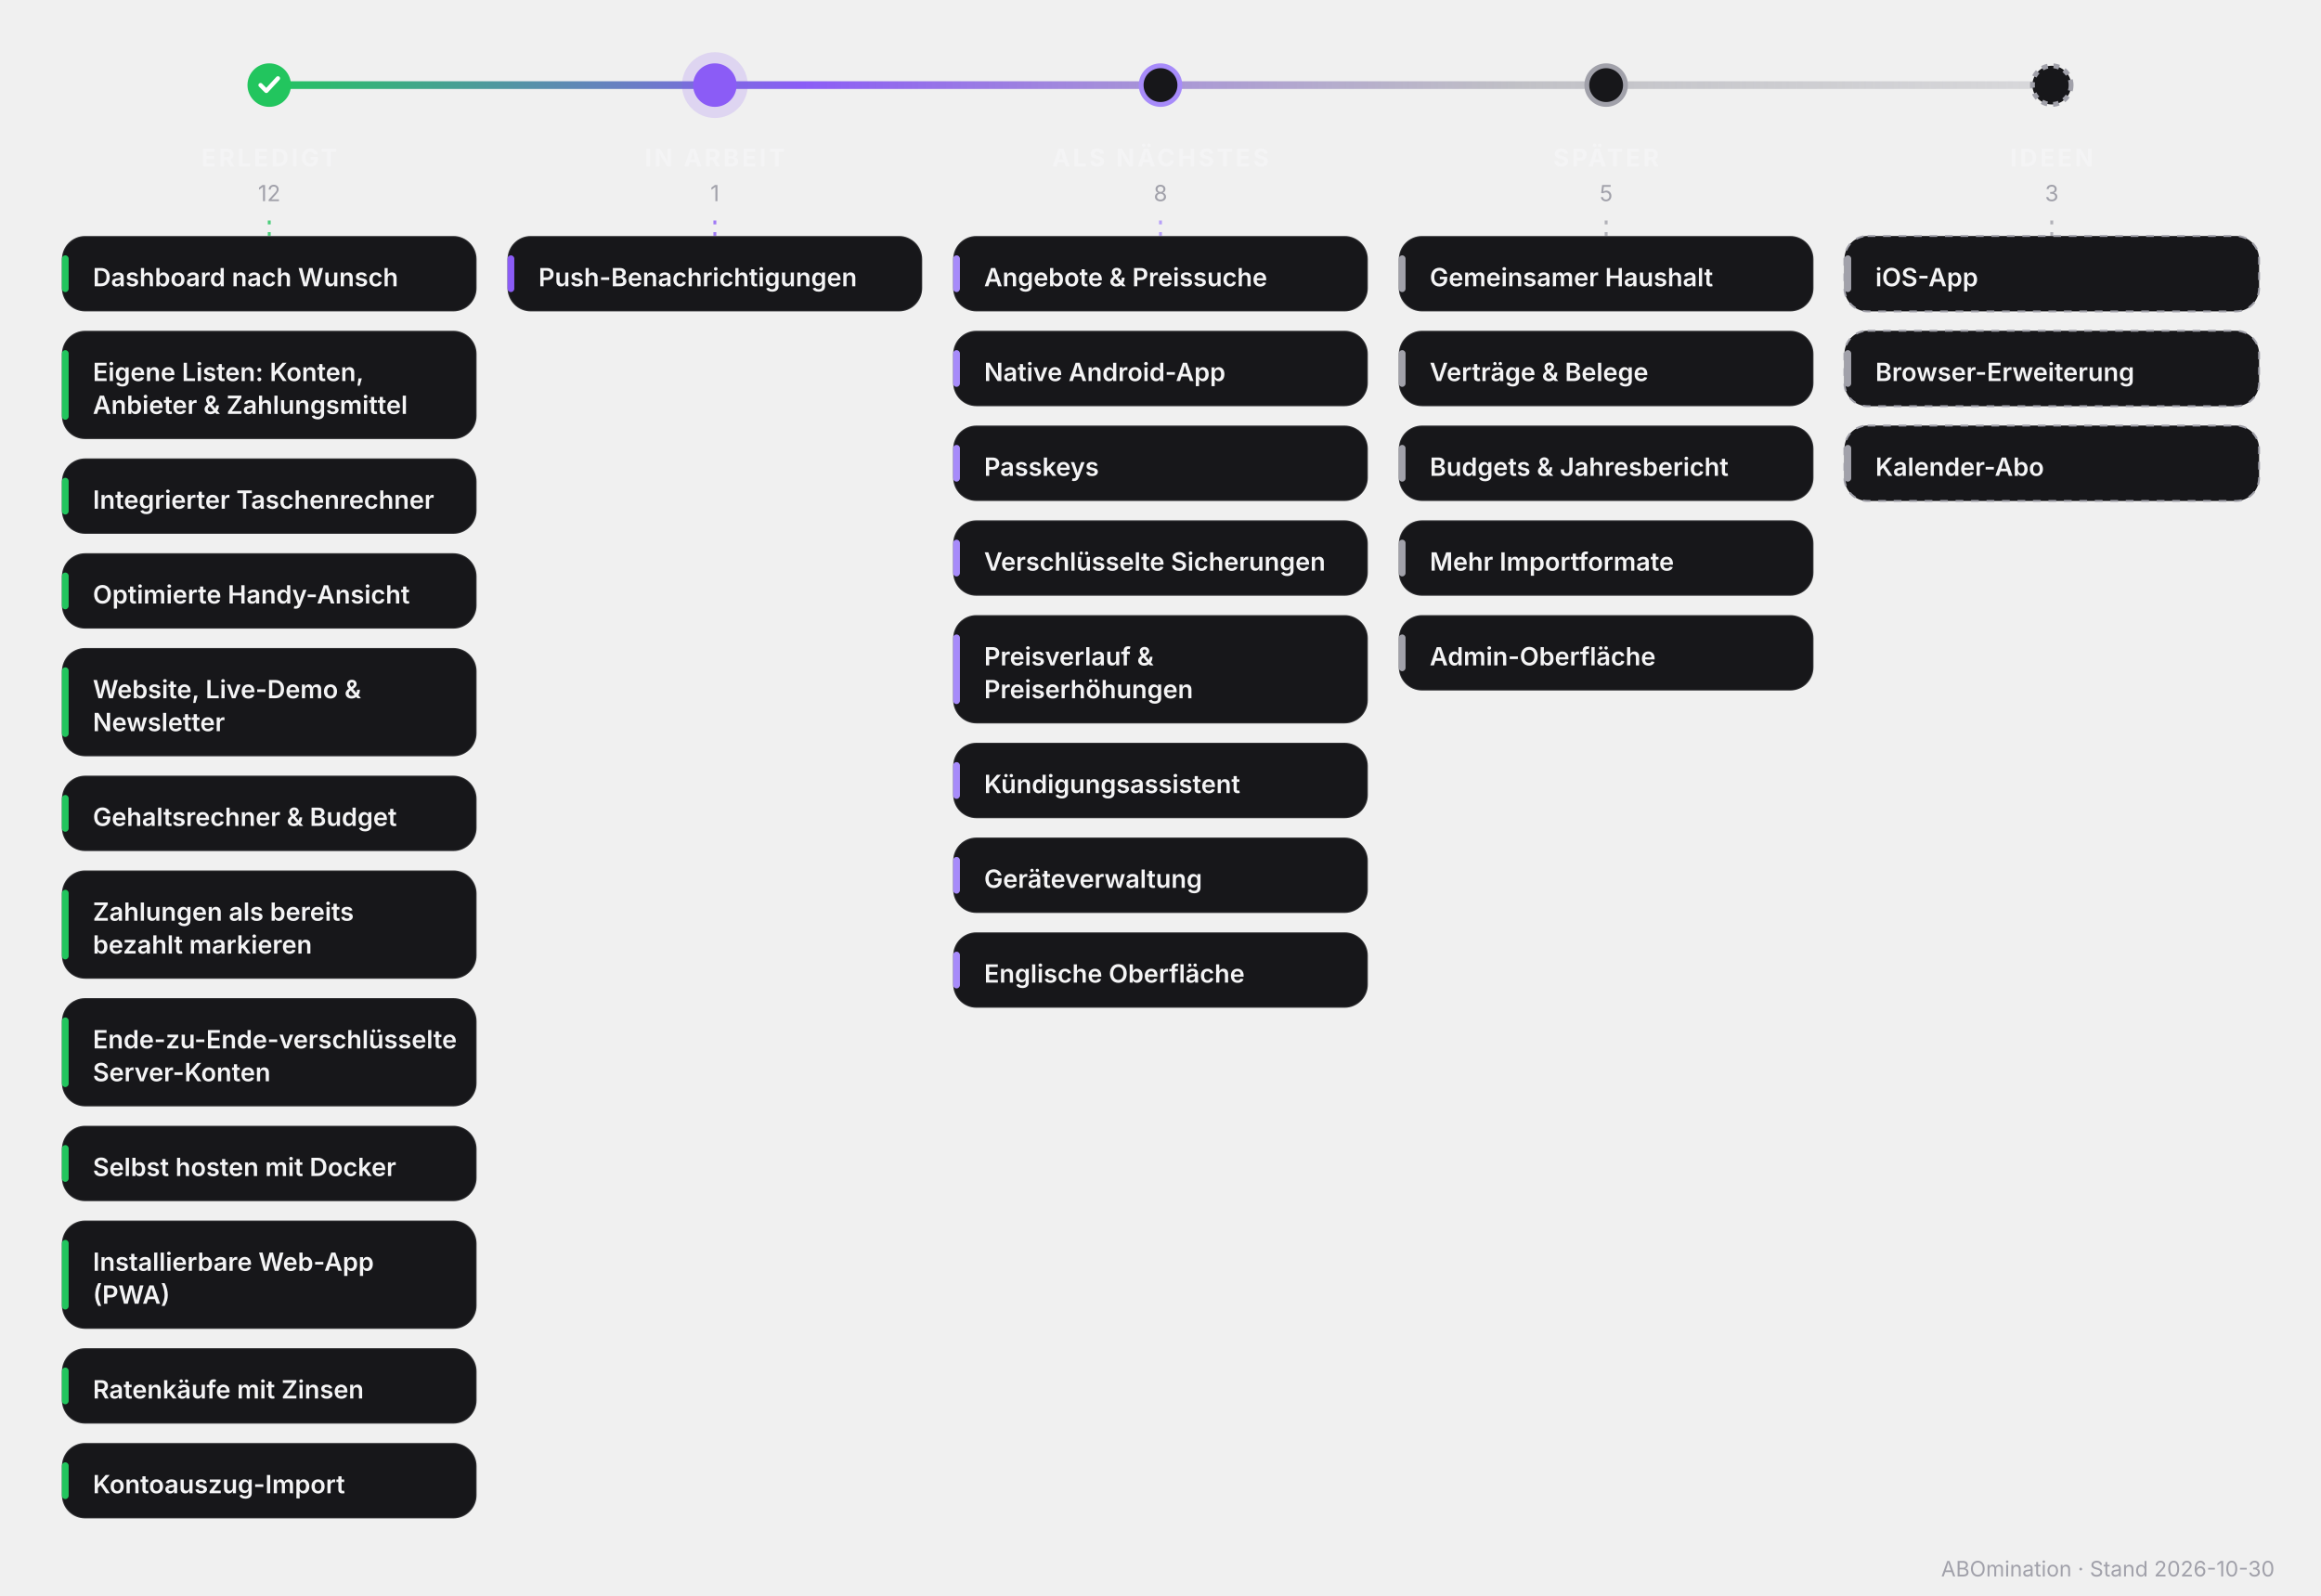
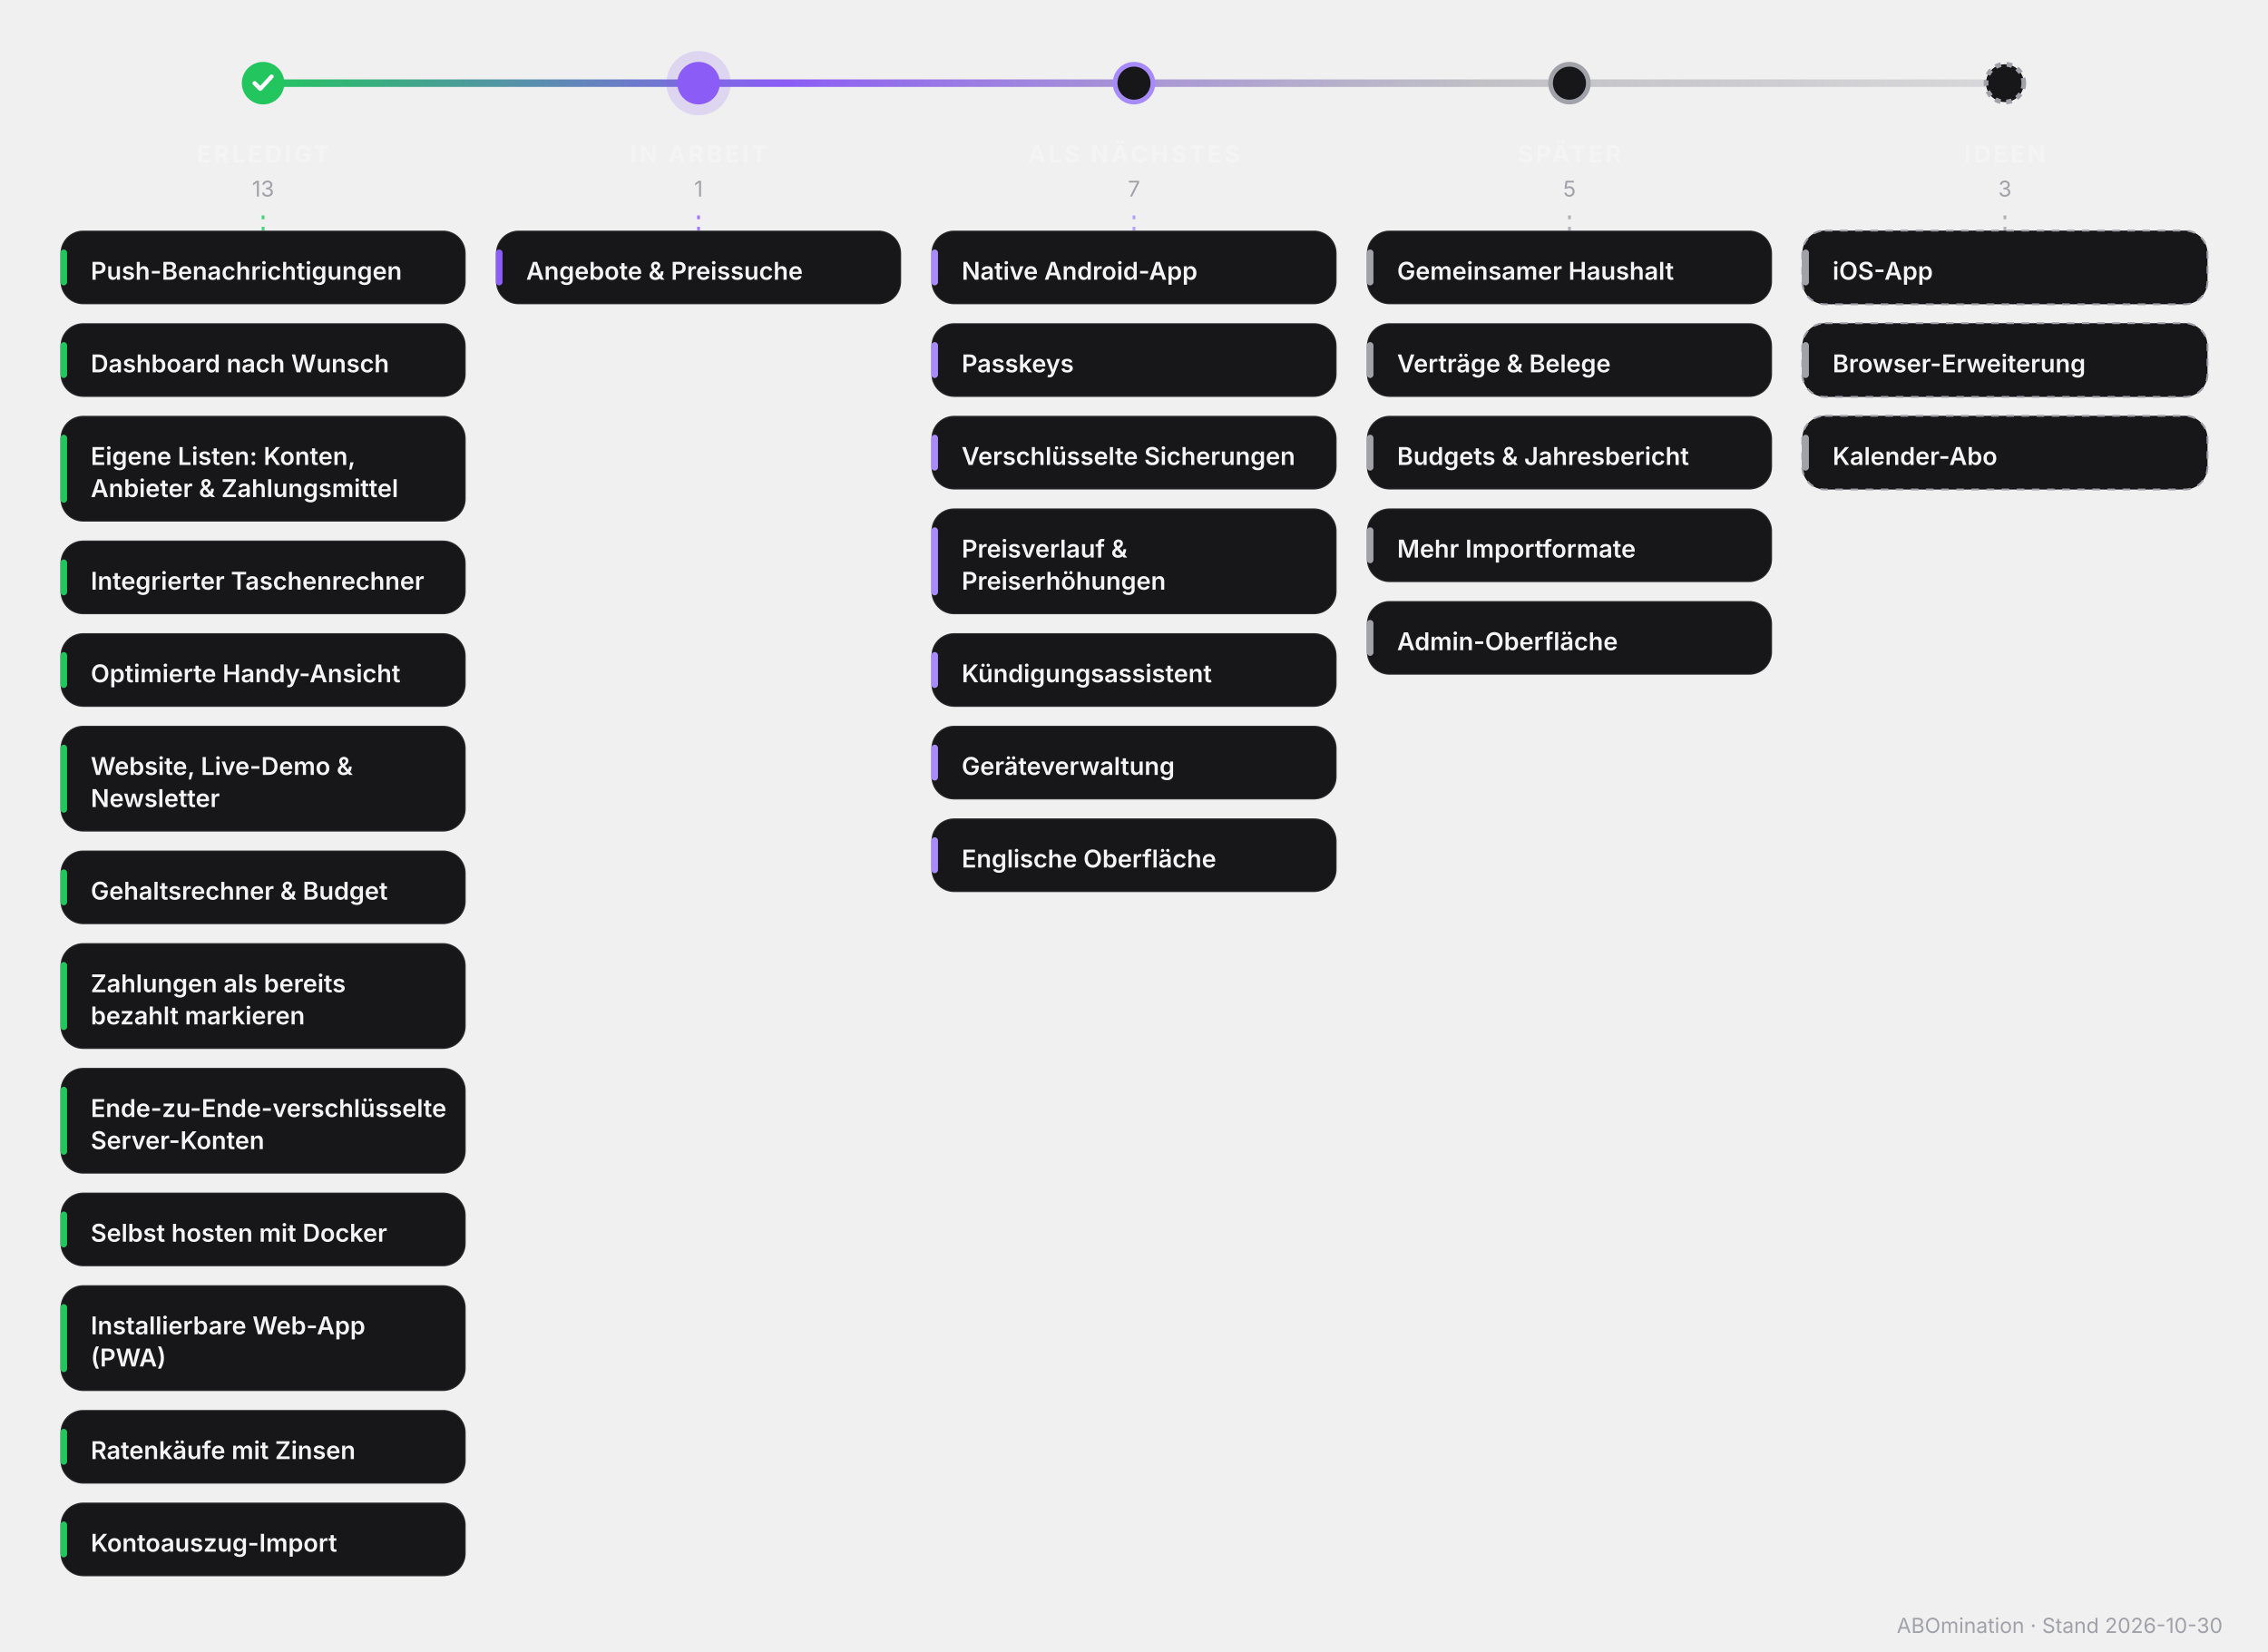
- <svg xmlns="http://www.w3.org/2000/svg" width="1200" height="825" viewBox="0 0 1200 825" role="img" aria-label="Roadmap-Übersicht">
+ <svg xmlns="http://www.w3.org/2000/svg" width="1200" height="874" viewBox="0 0 1200 874" role="img" aria-label="Roadmap-Übersicht">
  <defs>
    <linearGradient id="track" x1="0" x2="1">
      <stop offset="0" stop-color="#22c55e" />
      <stop offset="0.3" stop-color="#8b5cf6" />
      <stop offset="0.7" stop-color="#a1a1aa" stop-opacity="0.6" />
      <stop offset="1" stop-color="#a1a1aa" stop-opacity="0.3" />
    </linearGradient>
  </defs>
  <rect x="139.2" y="42" width="921.6" height="4" rx="2" fill="url(#track)" />
  <circle cx="139.2" cy="44" r="10" fill="#22c55e" stroke="#22c55e" stroke-width="2.5" />
  <path d="M134.7 44 l3 3 l6 -6.5" fill="none" stroke="#fff" stroke-width="2.2" stroke-linecap="round" stroke-linejoin="round" />
  <text x="139.2" y="86" text-anchor="middle" font-family="Inter, 'Segoe UI', system-ui, -apple-system, Helvetica, Arial, sans-serif" font-size="12.5" font-weight="700" letter-spacing="1.4" fill="#f4f4f5">ERLEDIGT</text>
-   <text x="139.2" y="104" text-anchor="middle" font-family="Inter, 'Segoe UI', system-ui, -apple-system, Helvetica, Arial, sans-serif" font-size="11.5" fill="#a1a1aa">12</text>
+   <text x="139.2" y="104" text-anchor="middle" font-family="Inter, 'Segoe UI', system-ui, -apple-system, Helvetica, Arial, sans-serif" font-size="11.5" fill="#a1a1aa">13</text>
  <line x1="139.2" y1="114" x2="139.2" y2="122" stroke="#22c55e" stroke-width="1.5" stroke-dasharray="2 4" stroke-opacity="0.8" />
  <g>
    <rect x="32" y="122" width="214.4" height="39" rx="12" fill="#17171a" stroke="rgba(244,244,245,0.12)" />
    <rect x="32" y="132" width="3.5" height="19" rx="1.75" fill="#22c55e" />
-     <text x="48" y="148" font-family="Inter, 'Segoe UI', system-ui, -apple-system, Helvetica, Arial, sans-serif" font-size="13" font-weight="600" fill="#f4f4f5">Dashboard nach Wunsch</text>
+     <text x="48" y="148" font-family="Inter, 'Segoe UI', system-ui, -apple-system, Helvetica, Arial, sans-serif" font-size="13" font-weight="600" fill="#f4f4f5">Push-Benachrichtigungen</text>
  </g>
  <g>
-     <rect x="32" y="171" width="214.4" height="56" rx="12" fill="#17171a" stroke="rgba(244,244,245,0.12)" />
-     <rect x="32" y="181" width="3.5" height="36" rx="1.75" fill="#22c55e" />
-     <text x="48" y="197" font-family="Inter, 'Segoe UI', system-ui, -apple-system, Helvetica, Arial, sans-serif" font-size="13" font-weight="600" fill="#f4f4f5">Eigene Listen: Konten,</text>
-     <text x="48" y="214" font-family="Inter, 'Segoe UI', system-ui, -apple-system, Helvetica, Arial, sans-serif" font-size="13" font-weight="600" fill="#f4f4f5">Anbieter &amp; Zahlungsmittel</text>
+     <rect x="32" y="171" width="214.4" height="39" rx="12" fill="#17171a" stroke="rgba(244,244,245,0.12)" />
+     <rect x="32" y="181" width="3.5" height="19" rx="1.75" fill="#22c55e" />
+     <text x="48" y="197" font-family="Inter, 'Segoe UI', system-ui, -apple-system, Helvetica, Arial, sans-serif" font-size="13" font-weight="600" fill="#f4f4f5">Dashboard nach Wunsch</text>
  </g>
  <g>
-     <rect x="32" y="237" width="214.4" height="39" rx="12" fill="#17171a" stroke="rgba(244,244,245,0.12)" />
-     <rect x="32" y="247" width="3.5" height="19" rx="1.75" fill="#22c55e" />
-     <text x="48" y="263" font-family="Inter, 'Segoe UI', system-ui, -apple-system, Helvetica, Arial, sans-serif" font-size="13" font-weight="600" fill="#f4f4f5">Integrierter Taschenrechner</text>
+     <rect x="32" y="220" width="214.4" height="56" rx="12" fill="#17171a" stroke="rgba(244,244,245,0.12)" />
+     <rect x="32" y="230" width="3.5" height="36" rx="1.75" fill="#22c55e" />
+     <text x="48" y="246" font-family="Inter, 'Segoe UI', system-ui, -apple-system, Helvetica, Arial, sans-serif" font-size="13" font-weight="600" fill="#f4f4f5">Eigene Listen: Konten,</text>
+     <text x="48" y="263" font-family="Inter, 'Segoe UI', system-ui, -apple-system, Helvetica, Arial, sans-serif" font-size="13" font-weight="600" fill="#f4f4f5">Anbieter &amp; Zahlungsmittel</text>
  </g>
  <g>
    <rect x="32" y="286" width="214.4" height="39" rx="12" fill="#17171a" stroke="rgba(244,244,245,0.12)" />
    <rect x="32" y="296" width="3.5" height="19" rx="1.75" fill="#22c55e" />
-     <text x="48" y="312" font-family="Inter, 'Segoe UI', system-ui, -apple-system, Helvetica, Arial, sans-serif" font-size="13" font-weight="600" fill="#f4f4f5">Optimierte Handy-Ansicht</text>
+     <text x="48" y="312" font-family="Inter, 'Segoe UI', system-ui, -apple-system, Helvetica, Arial, sans-serif" font-size="13" font-weight="600" fill="#f4f4f5">Integrierter Taschenrechner</text>
  </g>
  <g>
-     <rect x="32" y="335" width="214.4" height="56" rx="12" fill="#17171a" stroke="rgba(244,244,245,0.12)" />
-     <rect x="32" y="345" width="3.5" height="36" rx="1.75" fill="#22c55e" />
-     <text x="48" y="361" font-family="Inter, 'Segoe UI', system-ui, -apple-system, Helvetica, Arial, sans-serif" font-size="13" font-weight="600" fill="#f4f4f5">Website, Live-Demo &amp;</text>
-     <text x="48" y="378" font-family="Inter, 'Segoe UI', system-ui, -apple-system, Helvetica, Arial, sans-serif" font-size="13" font-weight="600" fill="#f4f4f5">Newsletter</text>
+     <rect x="32" y="335" width="214.4" height="39" rx="12" fill="#17171a" stroke="rgba(244,244,245,0.12)" />
+     <rect x="32" y="345" width="3.5" height="19" rx="1.75" fill="#22c55e" />
+     <text x="48" y="361" font-family="Inter, 'Segoe UI', system-ui, -apple-system, Helvetica, Arial, sans-serif" font-size="13" font-weight="600" fill="#f4f4f5">Optimierte Handy-Ansicht</text>
  </g>
  <g>
-     <rect x="32" y="401" width="214.4" height="39" rx="12" fill="#17171a" stroke="rgba(244,244,245,0.12)" />
-     <rect x="32" y="411" width="3.5" height="19" rx="1.75" fill="#22c55e" />
-     <text x="48" y="427" font-family="Inter, 'Segoe UI', system-ui, -apple-system, Helvetica, Arial, sans-serif" font-size="13" font-weight="600" fill="#f4f4f5">Gehaltsrechner &amp; Budget</text>
+     <rect x="32" y="384" width="214.4" height="56" rx="12" fill="#17171a" stroke="rgba(244,244,245,0.12)" />
+     <rect x="32" y="394" width="3.5" height="36" rx="1.75" fill="#22c55e" />
+     <text x="48" y="410" font-family="Inter, 'Segoe UI', system-ui, -apple-system, Helvetica, Arial, sans-serif" font-size="13" font-weight="600" fill="#f4f4f5">Website, Live-Demo &amp;</text>
+     <text x="48" y="427" font-family="Inter, 'Segoe UI', system-ui, -apple-system, Helvetica, Arial, sans-serif" font-size="13" font-weight="600" fill="#f4f4f5">Newsletter</text>
  </g>
  <g>
-     <rect x="32" y="450" width="214.4" height="56" rx="12" fill="#17171a" stroke="rgba(244,244,245,0.12)" />
-     <rect x="32" y="460" width="3.5" height="36" rx="1.75" fill="#22c55e" />
-     <text x="48" y="476" font-family="Inter, 'Segoe UI', system-ui, -apple-system, Helvetica, Arial, sans-serif" font-size="13" font-weight="600" fill="#f4f4f5">Zahlungen als bereits</text>
-     <text x="48" y="493" font-family="Inter, 'Segoe UI', system-ui, -apple-system, Helvetica, Arial, sans-serif" font-size="13" font-weight="600" fill="#f4f4f5">bezahlt markieren</text>
+     <rect x="32" y="450" width="214.4" height="39" rx="12" fill="#17171a" stroke="rgba(244,244,245,0.12)" />
+     <rect x="32" y="460" width="3.5" height="19" rx="1.75" fill="#22c55e" />
+     <text x="48" y="476" font-family="Inter, 'Segoe UI', system-ui, -apple-system, Helvetica, Arial, sans-serif" font-size="13" font-weight="600" fill="#f4f4f5">Gehaltsrechner &amp; Budget</text>
  </g>
  <g>
-     <rect x="32" y="516" width="214.4" height="56" rx="12" fill="#17171a" stroke="rgba(244,244,245,0.12)" />
-     <rect x="32" y="526" width="3.5" height="36" rx="1.75" fill="#22c55e" />
-     <text x="48" y="542" font-family="Inter, 'Segoe UI', system-ui, -apple-system, Helvetica, Arial, sans-serif" font-size="13" font-weight="600" fill="#f4f4f5">Ende-zu-Ende-verschlüsselte</text>
-     <text x="48" y="559" font-family="Inter, 'Segoe UI', system-ui, -apple-system, Helvetica, Arial, sans-serif" font-size="13" font-weight="600" fill="#f4f4f5">Server-Konten</text>
+     <rect x="32" y="499" width="214.4" height="56" rx="12" fill="#17171a" stroke="rgba(244,244,245,0.12)" />
+     <rect x="32" y="509" width="3.5" height="36" rx="1.75" fill="#22c55e" />
+     <text x="48" y="525" font-family="Inter, 'Segoe UI', system-ui, -apple-system, Helvetica, Arial, sans-serif" font-size="13" font-weight="600" fill="#f4f4f5">Zahlungen als bereits</text>
+     <text x="48" y="542" font-family="Inter, 'Segoe UI', system-ui, -apple-system, Helvetica, Arial, sans-serif" font-size="13" font-weight="600" fill="#f4f4f5">bezahlt markieren</text>
  </g>
  <g>
-     <rect x="32" y="582" width="214.4" height="39" rx="12" fill="#17171a" stroke="rgba(244,244,245,0.12)" />
-     <rect x="32" y="592" width="3.5" height="19" rx="1.75" fill="#22c55e" />
-     <text x="48" y="608" font-family="Inter, 'Segoe UI', system-ui, -apple-system, Helvetica, Arial, sans-serif" font-size="13" font-weight="600" fill="#f4f4f5">Selbst hosten mit Docker</text>
+     <rect x="32" y="565" width="214.4" height="56" rx="12" fill="#17171a" stroke="rgba(244,244,245,0.12)" />
+     <rect x="32" y="575" width="3.5" height="36" rx="1.75" fill="#22c55e" />
+     <text x="48" y="591" font-family="Inter, 'Segoe UI', system-ui, -apple-system, Helvetica, Arial, sans-serif" font-size="13" font-weight="600" fill="#f4f4f5">Ende-zu-Ende-verschlüsselte</text>
+     <text x="48" y="608" font-family="Inter, 'Segoe UI', system-ui, -apple-system, Helvetica, Arial, sans-serif" font-size="13" font-weight="600" fill="#f4f4f5">Server-Konten</text>
  </g>
  <g>
-     <rect x="32" y="631" width="214.4" height="56" rx="12" fill="#17171a" stroke="rgba(244,244,245,0.12)" />
-     <rect x="32" y="641" width="3.5" height="36" rx="1.75" fill="#22c55e" />
-     <text x="48" y="657" font-family="Inter, 'Segoe UI', system-ui, -apple-system, Helvetica, Arial, sans-serif" font-size="13" font-weight="600" fill="#f4f4f5">Installierbare Web-App</text>
-     <text x="48" y="674" font-family="Inter, 'Segoe UI', system-ui, -apple-system, Helvetica, Arial, sans-serif" font-size="13" font-weight="600" fill="#f4f4f5">(PWA)</text>
+     <rect x="32" y="631" width="214.4" height="39" rx="12" fill="#17171a" stroke="rgba(244,244,245,0.12)" />
+     <rect x="32" y="641" width="3.5" height="19" rx="1.75" fill="#22c55e" />
+     <text x="48" y="657" font-family="Inter, 'Segoe UI', system-ui, -apple-system, Helvetica, Arial, sans-serif" font-size="13" font-weight="600" fill="#f4f4f5">Selbst hosten mit Docker</text>
  </g>
  <g>
-     <rect x="32" y="697" width="214.4" height="39" rx="12" fill="#17171a" stroke="rgba(244,244,245,0.12)" />
-     <rect x="32" y="707" width="3.5" height="19" rx="1.75" fill="#22c55e" />
-     <text x="48" y="723" font-family="Inter, 'Segoe UI', system-ui, -apple-system, Helvetica, Arial, sans-serif" font-size="13" font-weight="600" fill="#f4f4f5">Ratenkäufe mit Zinsen</text>
+     <rect x="32" y="680" width="214.4" height="56" rx="12" fill="#17171a" stroke="rgba(244,244,245,0.12)" />
+     <rect x="32" y="690" width="3.5" height="36" rx="1.75" fill="#22c55e" />
+     <text x="48" y="706" font-family="Inter, 'Segoe UI', system-ui, -apple-system, Helvetica, Arial, sans-serif" font-size="13" font-weight="600" fill="#f4f4f5">Installierbare Web-App</text>
+     <text x="48" y="723" font-family="Inter, 'Segoe UI', system-ui, -apple-system, Helvetica, Arial, sans-serif" font-size="13" font-weight="600" fill="#f4f4f5">(PWA)</text>
  </g>
  <g>
    <rect x="32" y="746" width="214.4" height="39" rx="12" fill="#17171a" stroke="rgba(244,244,245,0.12)" />
    <rect x="32" y="756" width="3.5" height="19" rx="1.75" fill="#22c55e" />
-     <text x="48" y="772" font-family="Inter, 'Segoe UI', system-ui, -apple-system, Helvetica, Arial, sans-serif" font-size="13" font-weight="600" fill="#f4f4f5">Kontoauszug-Import</text>
+     <text x="48" y="772" font-family="Inter, 'Segoe UI', system-ui, -apple-system, Helvetica, Arial, sans-serif" font-size="13" font-weight="600" fill="#f4f4f5">Ratenkäufe mit Zinsen</text>
+   </g>
+   <g>
+     <rect x="32" y="795" width="214.4" height="39" rx="12" fill="#17171a" stroke="rgba(244,244,245,0.12)" />
+     <rect x="32" y="805" width="3.5" height="19" rx="1.75" fill="#22c55e" />
+     <text x="48" y="821" font-family="Inter, 'Segoe UI', system-ui, -apple-system, Helvetica, Arial, sans-serif" font-size="13" font-weight="600" fill="#f4f4f5">Kontoauszug-Import</text>
  </g>
  <circle cx="369.6" cy="44" r="17" fill="#8b5cf6" fill-opacity="0.18" />
  <circle cx="369.6" cy="44" r="10" fill="#8b5cf6" stroke="#8b5cf6" stroke-width="2.5" />
  <text x="369.6" y="86" text-anchor="middle" font-family="Inter, 'Segoe UI', system-ui, -apple-system, Helvetica, Arial, sans-serif" font-size="12.5" font-weight="700" letter-spacing="1.4" fill="#f4f4f5">IN ARBEIT</text>
  <text x="369.6" y="104" text-anchor="middle" font-family="Inter, 'Segoe UI', system-ui, -apple-system, Helvetica, Arial, sans-serif" font-size="11.5" fill="#a1a1aa">1</text>
  <line x1="369.6" y1="114" x2="369.6" y2="122" stroke="#8b5cf6" stroke-width="1.5" stroke-dasharray="2 4" stroke-opacity="0.8" />
  <g>
    <rect x="262.4" y="122" width="214.4" height="39" rx="12" fill="#17171a" stroke="rgba(244,244,245,0.12)" />
    <rect x="262.4" y="132" width="3.5" height="19" rx="1.75" fill="#8b5cf6" />
-     <text x="278.4" y="148" font-family="Inter, 'Segoe UI', system-ui, -apple-system, Helvetica, Arial, sans-serif" font-size="13" font-weight="600" fill="#f4f4f5">Push-Benachrichtigungen</text>
+     <text x="278.4" y="148" font-family="Inter, 'Segoe UI', system-ui, -apple-system, Helvetica, Arial, sans-serif" font-size="13" font-weight="600" fill="#f4f4f5">Angebote &amp; Preissuche</text>
  </g>
  <circle cx="600" cy="44" r="10" fill="#17171a" stroke="#a78bfa" stroke-width="2.5" />
  <text x="600" y="86" text-anchor="middle" font-family="Inter, 'Segoe UI', system-ui, -apple-system, Helvetica, Arial, sans-serif" font-size="12.5" font-weight="700" letter-spacing="1.4" fill="#f4f4f5">ALS NÄCHSTES</text>
-   <text x="600" y="104" text-anchor="middle" font-family="Inter, 'Segoe UI', system-ui, -apple-system, Helvetica, Arial, sans-serif" font-size="11.5" fill="#a1a1aa">8</text>
+   <text x="600" y="104" text-anchor="middle" font-family="Inter, 'Segoe UI', system-ui, -apple-system, Helvetica, Arial, sans-serif" font-size="11.5" fill="#a1a1aa">7</text>
  <line x1="600" y1="114" x2="600" y2="122" stroke="#a78bfa" stroke-width="1.5" stroke-dasharray="2 4" stroke-opacity="0.8" />
  <g>
    <rect x="492.8" y="122" width="214.4" height="39" rx="12" fill="#17171a" stroke="rgba(244,244,245,0.12)" />
    <rect x="492.8" y="132" width="3.5" height="19" rx="1.75" fill="#a78bfa" />
-     <text x="508.8" y="148" font-family="Inter, 'Segoe UI', system-ui, -apple-system, Helvetica, Arial, sans-serif" font-size="13" font-weight="600" fill="#f4f4f5">Angebote &amp; Preissuche</text>
+     <text x="508.8" y="148" font-family="Inter, 'Segoe UI', system-ui, -apple-system, Helvetica, Arial, sans-serif" font-size="13" font-weight="600" fill="#f4f4f5">Native Android-App</text>
  </g>
  <g>
    <rect x="492.8" y="171" width="214.4" height="39" rx="12" fill="#17171a" stroke="rgba(244,244,245,0.12)" />
    <rect x="492.8" y="181" width="3.5" height="19" rx="1.75" fill="#a78bfa" />
-     <text x="508.8" y="197" font-family="Inter, 'Segoe UI', system-ui, -apple-system, Helvetica, Arial, sans-serif" font-size="13" font-weight="600" fill="#f4f4f5">Native Android-App</text>
+     <text x="508.8" y="197" font-family="Inter, 'Segoe UI', system-ui, -apple-system, Helvetica, Arial, sans-serif" font-size="13" font-weight="600" fill="#f4f4f5">Passkeys</text>
  </g>
  <g>
    <rect x="492.8" y="220" width="214.4" height="39" rx="12" fill="#17171a" stroke="rgba(244,244,245,0.12)" />
    <rect x="492.8" y="230" width="3.5" height="19" rx="1.75" fill="#a78bfa" />
-     <text x="508.8" y="246" font-family="Inter, 'Segoe UI', system-ui, -apple-system, Helvetica, Arial, sans-serif" font-size="13" font-weight="600" fill="#f4f4f5">Passkeys</text>
+     <text x="508.8" y="246" font-family="Inter, 'Segoe UI', system-ui, -apple-system, Helvetica, Arial, sans-serif" font-size="13" font-weight="600" fill="#f4f4f5">Verschlüsselte Sicherungen</text>
  </g>
  <g>
-     <rect x="492.8" y="269" width="214.4" height="39" rx="12" fill="#17171a" stroke="rgba(244,244,245,0.12)" />
-     <rect x="492.8" y="279" width="3.5" height="19" rx="1.75" fill="#a78bfa" />
-     <text x="508.8" y="295" font-family="Inter, 'Segoe UI', system-ui, -apple-system, Helvetica, Arial, sans-serif" font-size="13" font-weight="600" fill="#f4f4f5">Verschlüsselte Sicherungen</text>
+     <rect x="492.8" y="269" width="214.4" height="56" rx="12" fill="#17171a" stroke="rgba(244,244,245,0.12)" />
+     <rect x="492.8" y="279" width="3.5" height="36" rx="1.75" fill="#a78bfa" />
+     <text x="508.8" y="295" font-family="Inter, 'Segoe UI', system-ui, -apple-system, Helvetica, Arial, sans-serif" font-size="13" font-weight="600" fill="#f4f4f5">Preisverlauf &amp;</text>
+     <text x="508.8" y="312" font-family="Inter, 'Segoe UI', system-ui, -apple-system, Helvetica, Arial, sans-serif" font-size="13" font-weight="600" fill="#f4f4f5">Preiserhöhungen</text>
  </g>
  <g>
-     <rect x="492.8" y="318" width="214.4" height="56" rx="12" fill="#17171a" stroke="rgba(244,244,245,0.12)" />
-     <rect x="492.8" y="328" width="3.5" height="36" rx="1.75" fill="#a78bfa" />
-     <text x="508.8" y="344" font-family="Inter, 'Segoe UI', system-ui, -apple-system, Helvetica, Arial, sans-serif" font-size="13" font-weight="600" fill="#f4f4f5">Preisverlauf &amp;</text>
-     <text x="508.8" y="361" font-family="Inter, 'Segoe UI', system-ui, -apple-system, Helvetica, Arial, sans-serif" font-size="13" font-weight="600" fill="#f4f4f5">Preiserhöhungen</text>
+     <rect x="492.8" y="335" width="214.4" height="39" rx="12" fill="#17171a" stroke="rgba(244,244,245,0.12)" />
+     <rect x="492.8" y="345" width="3.5" height="19" rx="1.75" fill="#a78bfa" />
+     <text x="508.8" y="361" font-family="Inter, 'Segoe UI', system-ui, -apple-system, Helvetica, Arial, sans-serif" font-size="13" font-weight="600" fill="#f4f4f5">Kündigungsassistent</text>
  </g>
  <g>
    <rect x="492.8" y="384" width="214.4" height="39" rx="12" fill="#17171a" stroke="rgba(244,244,245,0.12)" />
    <rect x="492.8" y="394" width="3.5" height="19" rx="1.75" fill="#a78bfa" />
-     <text x="508.8" y="410" font-family="Inter, 'Segoe UI', system-ui, -apple-system, Helvetica, Arial, sans-serif" font-size="13" font-weight="600" fill="#f4f4f5">Kündigungsassistent</text>
+     <text x="508.8" y="410" font-family="Inter, 'Segoe UI', system-ui, -apple-system, Helvetica, Arial, sans-serif" font-size="13" font-weight="600" fill="#f4f4f5">Geräteverwaltung</text>
  </g>
  <g>
    <rect x="492.8" y="433" width="214.4" height="39" rx="12" fill="#17171a" stroke="rgba(244,244,245,0.12)" />
    <rect x="492.8" y="443" width="3.5" height="19" rx="1.75" fill="#a78bfa" />
-     <text x="508.8" y="459" font-family="Inter, 'Segoe UI', system-ui, -apple-system, Helvetica, Arial, sans-serif" font-size="13" font-weight="600" fill="#f4f4f5">Geräteverwaltung</text>
-   </g>
-   <g>
-     <rect x="492.8" y="482" width="214.4" height="39" rx="12" fill="#17171a" stroke="rgba(244,244,245,0.12)" />
-     <rect x="492.8" y="492" width="3.5" height="19" rx="1.75" fill="#a78bfa" />
-     <text x="508.8" y="508" font-family="Inter, 'Segoe UI', system-ui, -apple-system, Helvetica, Arial, sans-serif" font-size="13" font-weight="600" fill="#f4f4f5">Englische Oberfläche</text>
+     <text x="508.8" y="459" font-family="Inter, 'Segoe UI', system-ui, -apple-system, Helvetica, Arial, sans-serif" font-size="13" font-weight="600" fill="#f4f4f5">Englische Oberfläche</text>
  </g>
  <circle cx="830.4" cy="44" r="10" fill="#17171a" stroke="#a1a1aa" stroke-width="2.5" />
  <text x="830.4" y="86" text-anchor="middle" font-family="Inter, 'Segoe UI', system-ui, -apple-system, Helvetica, Arial, sans-serif" font-size="12.5" font-weight="700" letter-spacing="1.4" fill="#f4f4f5">SPÄTER</text>
  <text x="830.4" y="104" text-anchor="middle" font-family="Inter, 'Segoe UI', system-ui, -apple-system, Helvetica, Arial, sans-serif" font-size="11.5" fill="#a1a1aa">5</text>
  <line x1="830.4" y1="114" x2="830.4" y2="122" stroke="#a1a1aa" stroke-width="1.5" stroke-dasharray="2 4" stroke-opacity="0.8" />
  <g>
    <rect x="723.2" y="122" width="214.4" height="39" rx="12" fill="#17171a" stroke="rgba(244,244,245,0.12)" />
    <rect x="723.2" y="132" width="3.5" height="19" rx="1.75" fill="#a1a1aa" />
    <text x="739.2" y="148" font-family="Inter, 'Segoe UI', system-ui, -apple-system, Helvetica, Arial, sans-serif" font-size="13" font-weight="600" fill="#f4f4f5">Gemeinsamer Haushalt</text>
  </g>
  <g>
    <rect x="723.2" y="171" width="214.4" height="39" rx="12" fill="#17171a" stroke="rgba(244,244,245,0.12)" />
    <rect x="723.2" y="181" width="3.5" height="19" rx="1.75" fill="#a1a1aa" />
    <text x="739.2" y="197" font-family="Inter, 'Segoe UI', system-ui, -apple-system, Helvetica, Arial, sans-serif" font-size="13" font-weight="600" fill="#f4f4f5">Verträge &amp; Belege</text>
  </g>
  <g>
    <rect x="723.2" y="220" width="214.4" height="39" rx="12" fill="#17171a" stroke="rgba(244,244,245,0.12)" />
    <rect x="723.2" y="230" width="3.5" height="19" rx="1.75" fill="#a1a1aa" />
    <text x="739.2" y="246" font-family="Inter, 'Segoe UI', system-ui, -apple-system, Helvetica, Arial, sans-serif" font-size="13" font-weight="600" fill="#f4f4f5">Budgets &amp; Jahresbericht</text>
  </g>
  <g>
    <rect x="723.2" y="269" width="214.4" height="39" rx="12" fill="#17171a" stroke="rgba(244,244,245,0.12)" />
    <rect x="723.2" y="279" width="3.5" height="19" rx="1.75" fill="#a1a1aa" />
    <text x="739.2" y="295" font-family="Inter, 'Segoe UI', system-ui, -apple-system, Helvetica, Arial, sans-serif" font-size="13" font-weight="600" fill="#f4f4f5">Mehr Importformate</text>
  </g>
  <g>
    <rect x="723.2" y="318" width="214.4" height="39" rx="12" fill="#17171a" stroke="rgba(244,244,245,0.12)" />
    <rect x="723.2" y="328" width="3.5" height="19" rx="1.75" fill="#a1a1aa" />
    <text x="739.2" y="344" font-family="Inter, 'Segoe UI', system-ui, -apple-system, Helvetica, Arial, sans-serif" font-size="13" font-weight="600" fill="#f4f4f5">Admin-Oberfläche</text>
  </g>
  <circle cx="1060.8" cy="44" r="10" fill="#17171a" stroke="#a1a1aa" stroke-width="2.5" stroke-dasharray="3 3" />
  <text x="1060.8" y="86" text-anchor="middle" font-family="Inter, 'Segoe UI', system-ui, -apple-system, Helvetica, Arial, sans-serif" font-size="12.5" font-weight="700" letter-spacing="1.4" fill="#f4f4f5">IDEEN</text>
  <text x="1060.8" y="104" text-anchor="middle" font-family="Inter, 'Segoe UI', system-ui, -apple-system, Helvetica, Arial, sans-serif" font-size="11.5" fill="#a1a1aa">3</text>
  <line x1="1060.8" y1="114" x2="1060.8" y2="122" stroke="#a1a1aa" stroke-width="1.5" stroke-dasharray="2 4" stroke-opacity="0.8" />
  <g>
    <rect x="953.6" y="122" width="214.4" height="39" rx="12" fill="#17171a" stroke="#a1a1aa" stroke-dasharray="4 4" />
    <rect x="953.6" y="132" width="3.5" height="19" rx="1.75" fill="#a1a1aa" />
    <text x="969.6" y="148" font-family="Inter, 'Segoe UI', system-ui, -apple-system, Helvetica, Arial, sans-serif" font-size="13" font-weight="600" fill="#f4f4f5">iOS-App</text>
  </g>
  <g>
    <rect x="953.6" y="171" width="214.4" height="39" rx="12" fill="#17171a" stroke="#a1a1aa" stroke-dasharray="4 4" />
    <rect x="953.6" y="181" width="3.5" height="19" rx="1.75" fill="#a1a1aa" />
    <text x="969.6" y="197" font-family="Inter, 'Segoe UI', system-ui, -apple-system, Helvetica, Arial, sans-serif" font-size="13" font-weight="600" fill="#f4f4f5">Browser-Erweiterung</text>
  </g>
  <g>
    <rect x="953.6" y="220" width="214.4" height="39" rx="12" fill="#17171a" stroke="#a1a1aa" stroke-dasharray="4 4" />
    <rect x="953.6" y="230" width="3.5" height="19" rx="1.75" fill="#a1a1aa" />
    <text x="969.6" y="246" font-family="Inter, 'Segoe UI', system-ui, -apple-system, Helvetica, Arial, sans-serif" font-size="13" font-weight="600" fill="#f4f4f5">Kalender-Abo</text>
  </g>
-   <text x="1176" y="815" text-anchor="end" font-family="Inter, 'Segoe UI', system-ui, -apple-system, Helvetica, Arial, sans-serif" font-size="11" fill="#a1a1aa">ABOmination · Stand 2026-10-30</text>
+   <text x="1176" y="864" text-anchor="end" font-family="Inter, 'Segoe UI', system-ui, -apple-system, Helvetica, Arial, sans-serif" font-size="11" fill="#a1a1aa">ABOmination · Stand 2026-10-30</text>
</svg>
